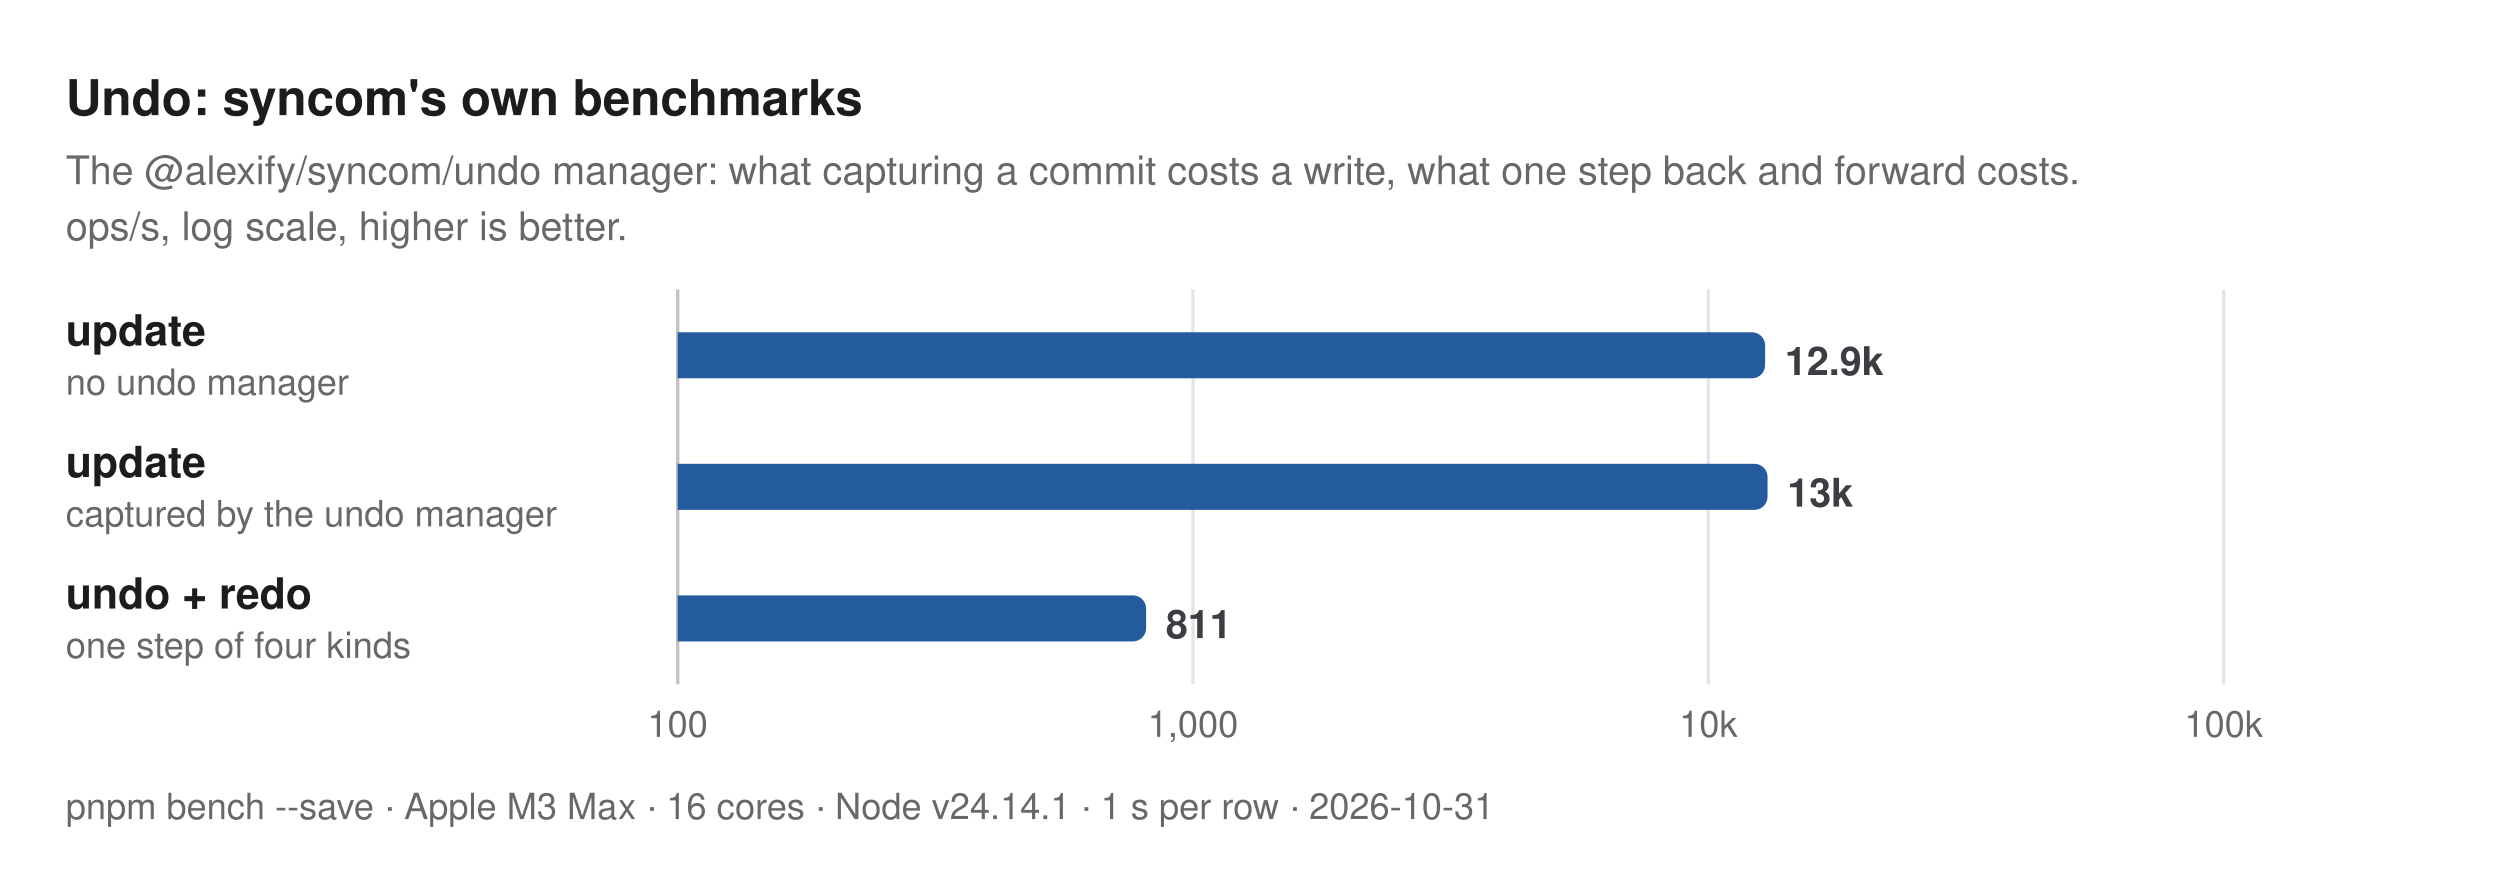
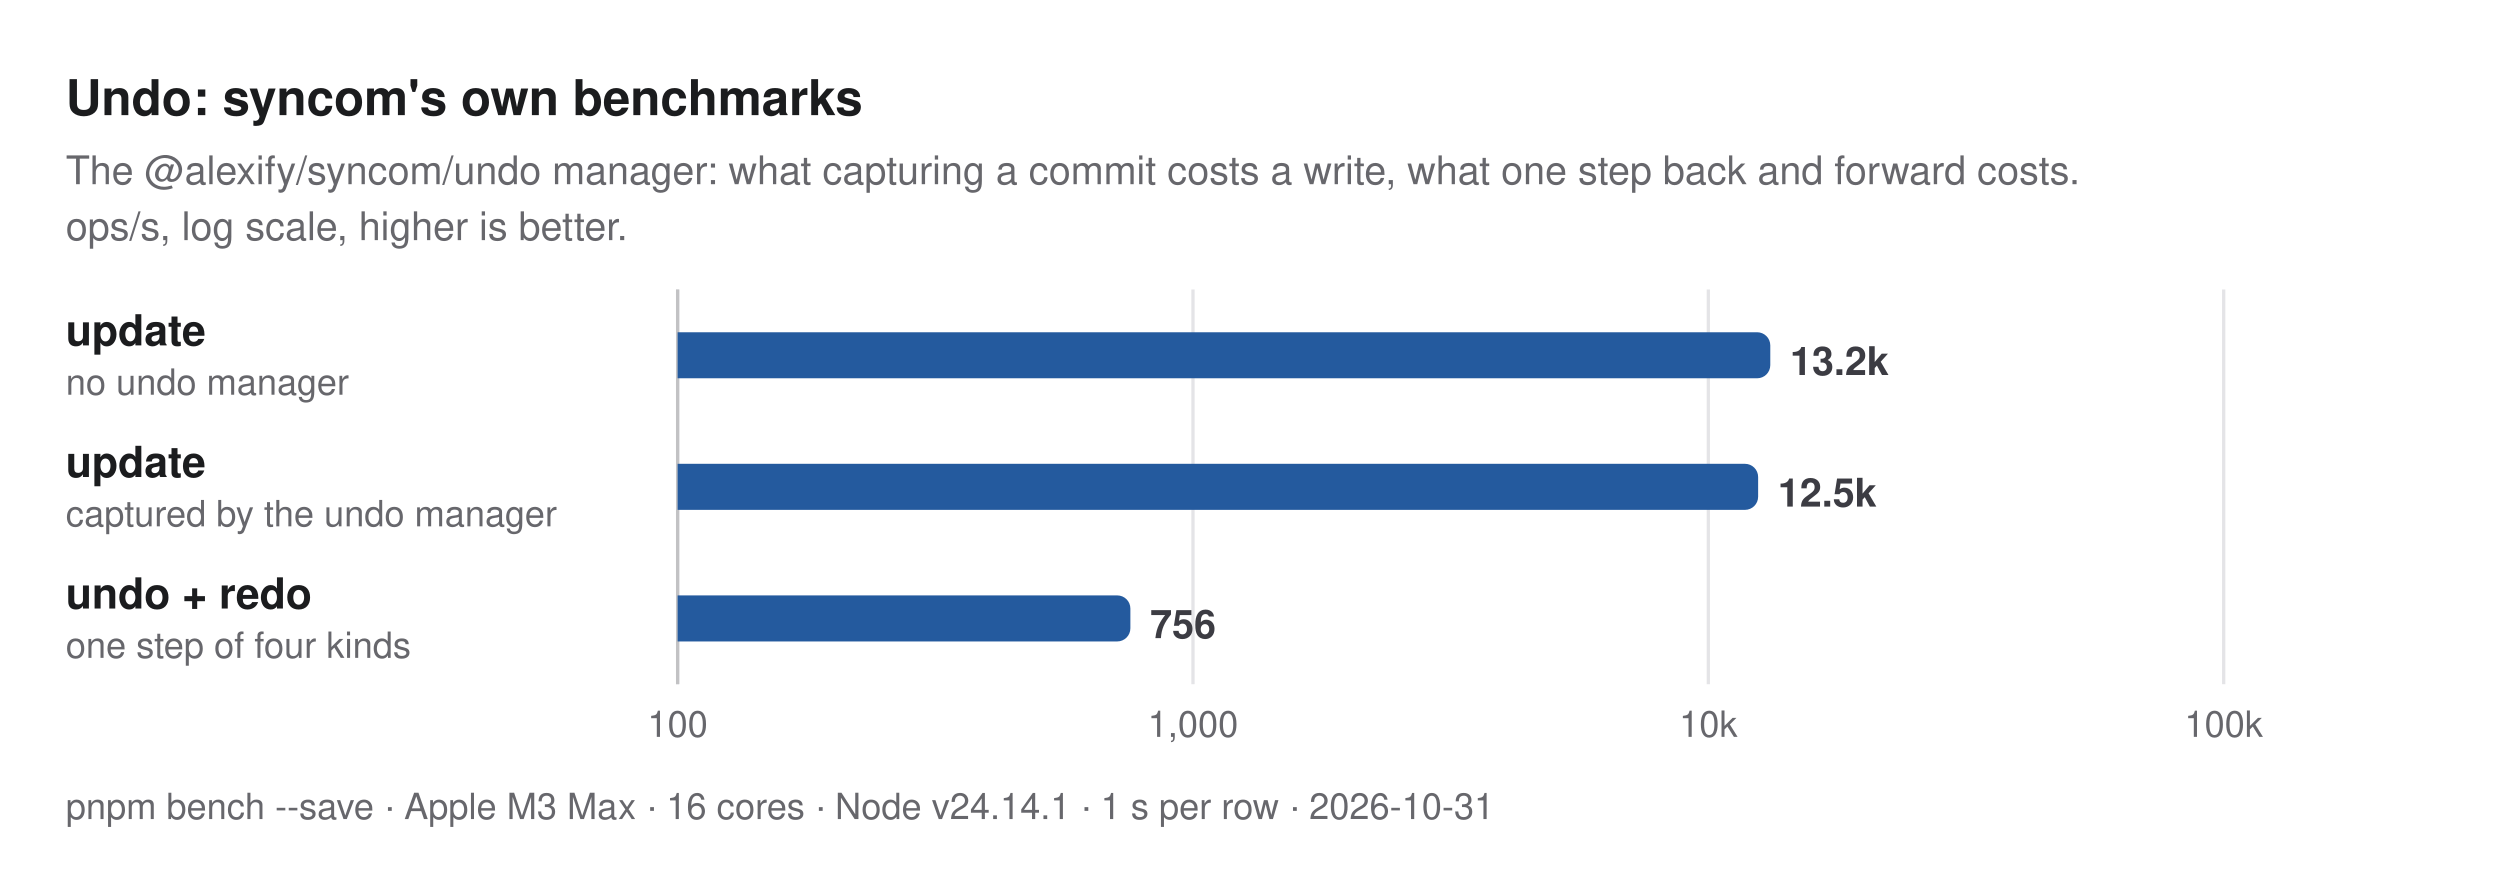
<svg xmlns="http://www.w3.org/2000/svg" width="760" height="268" viewBox="0 0 760 268" role="img" aria-label="Undo: syncom's own benchmarks. The @alexify/syncom/undo manager: what capturing a commit costs a write, what one step back and forward costs. ops/s, log scale, higher is better.">
  <style>
  text { font-family: -apple-system, BlinkMacSystemFont, "Segoe UI", Helvetica, Arial, sans-serif; }
  .title { font-size: 15px; font-weight: 700; fill: #1b1c1e; }
  .subtitle, .caption { font-size: 12px; fill: #67676c; }
  .caption { font-size: 11px; }
  .group { font-size: 11px; font-weight: 600; letter-spacing: 0.06em; fill: #67676c; }
  .label { font-size: 13px; font-weight: 600; fill: #1b1c1e; }
  .label.primary, .label.secondary { font-weight: 700; }
  .sublabel { font-size: 11px; fill: #67676c; }
  .value { font-size: 12px; font-weight: 600; fill: #3c3c43; font-variant-numeric: tabular-nums; }
  .value.small { font-size: 10px; }
  .legend { font-size: 11px; fill: #3c3c43; }
  .tick { font-size: 11px; fill: #67676c; font-variant-numeric: tabular-nums; }
  .grid { stroke: #e4e4e7; stroke-width: 1; }
  .axis { stroke: #c2c2c4; stroke-width: 1; }
  .ref { stroke: #67676c; stroke-width: 1; stroke-dasharray: 3 3; }
  .bar { fill: #c4c6cc; }
  .bar.primary { fill: #245a9e; }
  .bar.secondary { fill: #5e9be6; }
  @media (prefers-color-scheme: dark) {
    .title, .label { fill: #dfdfd6; }
    .subtitle, .caption, .group, .sublabel, .tick { fill: #98989f; }
    .value, .legend { fill: #c2c2c4; }
    .grid { stroke: #2e2e32; }
    .axis { stroke: #48484c; }
    .ref { stroke: #98989f; }
    .bar { fill: #46474e; }
    .bar.primary { fill: #8dbcf2; }
    .bar.secondary { fill: #3d7bd0; }
  }
</style>
  <text class="title" x="20" y="35">Undo: syncom's own benchmarks</text>
  <text class="subtitle" x="20" y="56">The @alexify/syncom/undo manager: what capturing a commit costs a write, what one step back and forward costs.</text>
  <text class="subtitle" x="20" y="73">ops/s, log scale, higher is better.</text>
  <line class="grid" x1="206" y1="88" x2="206" y2="208" />
  <text class="tick" x="206" y="224" text-anchor="middle">100</text>
  <line class="grid" x1="362.667" y1="88" x2="362.667" y2="208" />
  <text class="tick" x="362.667" y="224" text-anchor="middle">1,000</text>
  <line class="grid" x1="519.333" y1="88" x2="519.333" y2="208" />
  <text class="tick" x="519.333" y="224" text-anchor="middle">10k</text>
  <line class="grid" x1="676" y1="88" x2="676" y2="208" />
  <text class="tick" x="676" y="224" text-anchor="middle">100k</text>
  <line class="axis" x1="206" y1="88" x2="206" y2="208" />
  <g>
    <text class="label primary" x="20" y="105">update</text>
    <text class="sublabel" x="20" y="120">no undo manager</text>
-     <path class="bar primary" d="M206,101H532.596A4,4 0 0 1 536.596,105V111A4,4 0 0 1 532.596,115H206Z" />
-     <text class="value" x="542.596" y="114">12.9k</text>
+     <path class="bar primary" d="M206,101H534.167A4,4 0 0 1 538.167,105V111A4,4 0 0 1 534.167,115H206Z" />
+     <text class="value" x="544.167" y="114">13.2k</text>
  </g>
  <g>
    <text class="label primary" x="20" y="145">update</text>
    <text class="sublabel" x="20" y="160">captured by the undo manager</text>
-     <path class="bar primary" d="M206,141H533.336A4,4 0 0 1 537.336,145V151A4,4 0 0 1 533.336,155H206Z" />
-     <text class="value" x="543.336" y="154">13k</text>
+     <path class="bar primary" d="M206,141H530.472A4,4 0 0 1 534.472,145V151A4,4 0 0 1 530.472,155H206Z" />
+     <text class="value" x="540.472" y="154">12.5k</text>
  </g>
  <g>
    <text class="label primary" x="20" y="185">undo + redo</text>
    <text class="sublabel" x="20" y="200">one step of four kinds</text>
-     <path class="bar primary" d="M206,181H344.413A4,4 0 0 1 348.413,185V191A4,4 0 0 1 344.413,195H206Z" />
-     <text class="value" x="354.413" y="194">811</text>
+     <path class="bar primary" d="M206,181H339.635A4,4 0 0 1 343.635,185V191A4,4 0 0 1 339.635,195H206Z" />
+     <text class="value" x="349.635" y="194">756</text>
  </g>
  <text class="caption" x="20" y="249">pnpm bench --save · Apple M3 Max · 16 cores · Node v24.14.1 · 1 s per row · 2026-10-31</text>
</svg>
